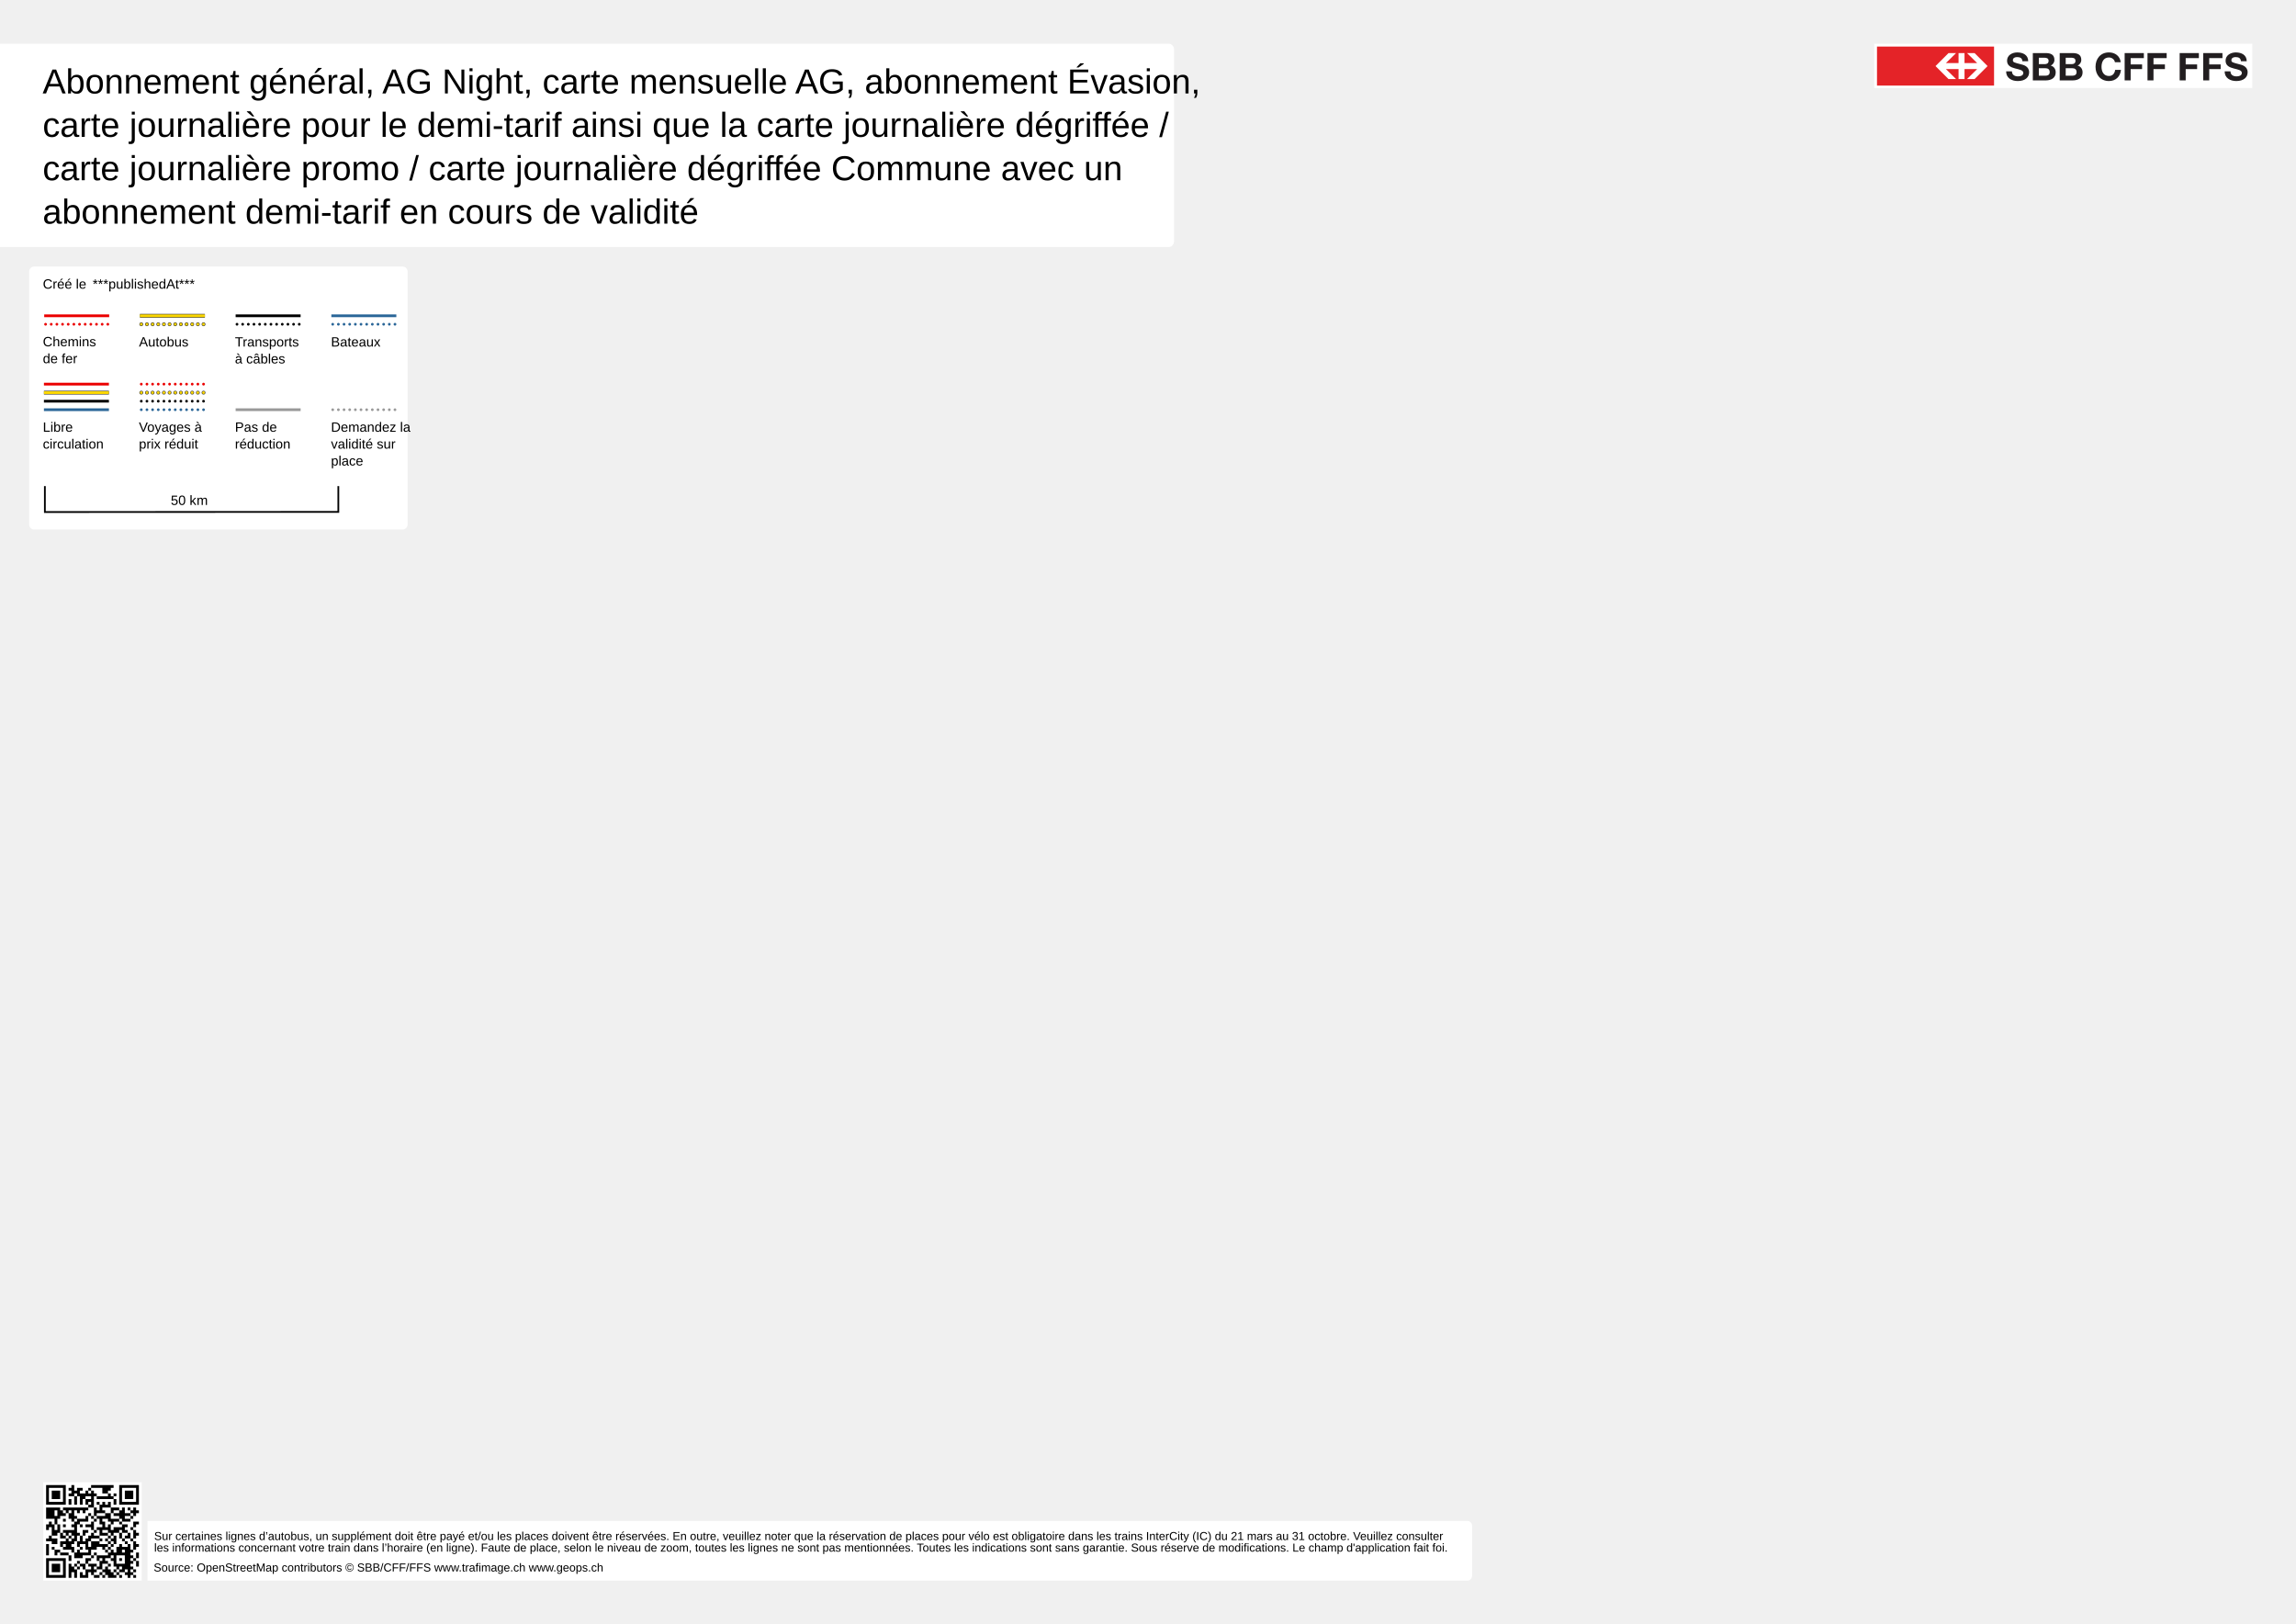
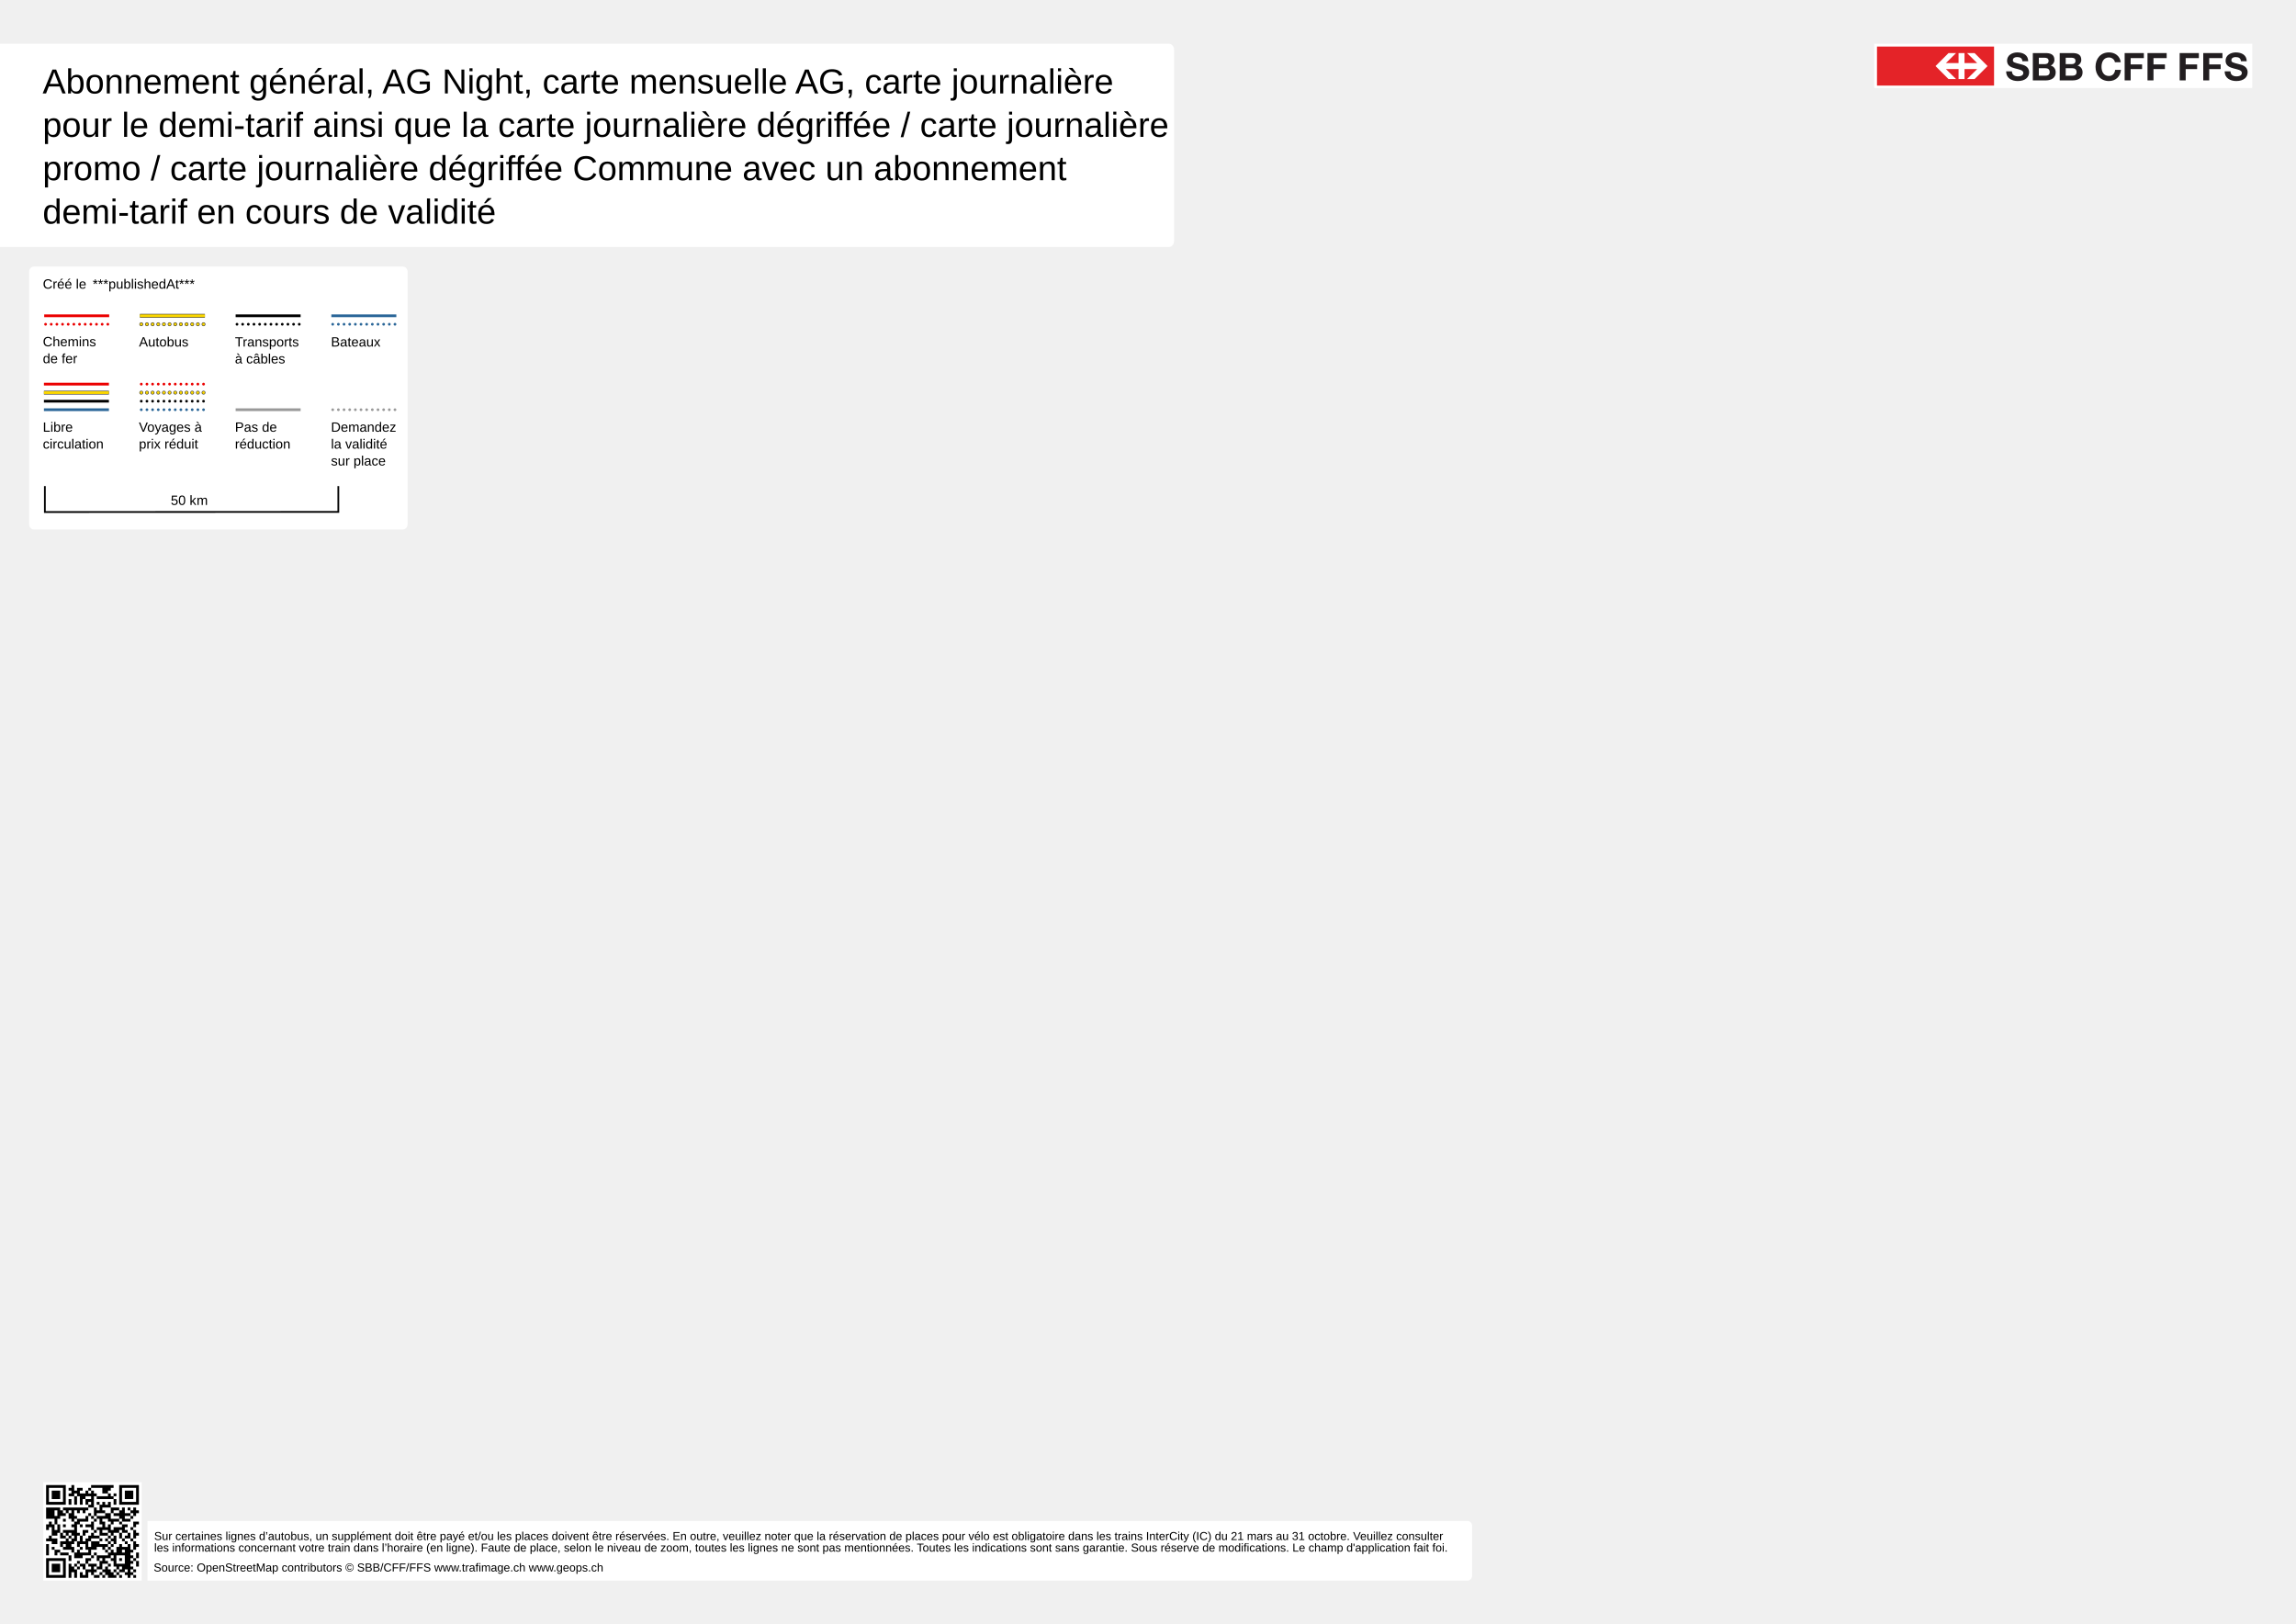
<svg xmlns="http://www.w3.org/2000/svg" id="a3" width="1587.402" height="297mm" version="1.1" viewBox="0 0 1190.551 841.89">
  <path id="rect2" d="M0 0h1190.551v841.89H0z" style="fill:none;stroke-width:0" />
  <g id="rand" transform="translate(1.85 .207)">
    <path id="rect1034" d="M74.627 788.31h684.45c1.344 0 2.432 1.224 2.432 2.735v25.487c0 1.51-1.089 2.736-2.432 2.736H74.627Z" style="fill:#fff;stroke-width:0" />
    <text id="text503" x="77.825" y="814.526" style="font-size:6px;font-family:SBBWeb-Roman,&quot;SBB Web&quot;,Arial,&quot;SBB Web&quot;">
      <tspan id="tspan84313" x="77.825" y="814.526">Source: OpenStreetMap contributors © SBB/CFF/FFS www.traﬁmage.ch www.geops.ch</tspan>
    </text>
    <text xml:space="preserve" id="text105827" x="78.083" y="798.215" style="font-style:normal;font-variant:normal;font-weight:400;font-stretch:normal;font-size:6px;line-height:1;font-family:SBBWeb-Roman,&quot;SBB Web&quot;,Arial,&quot;SBB Web&quot;;-inkscape-font-specification:&quot;SBBWeb-Roman, SBB Web, Arial, SBB Web, Normal&quot;;font-variant-ligatures:normal;font-variant-caps:normal;font-variant-numeric:normal;font-variant-east-asian:normal">
      <tspan id="tspan50162" x="78.083" y="798.215">Sur certaines lignes d’autobus, un supplément doit être payé et/ou les places doivent être réservées. En outre, veuillez noter que la réservation de places pour vélo est obligatoire dans les trains InterCity (IC) du 21 mars au 31 octobre. Veuillez consulter</tspan>
      <tspan id="tspan50164" x="78.083" y="804.215">les informations concernant votre train dans l’horaire (en ligne). Faute de place, selon le niveau de zoom, toutes les lignes ne sont pas mentionnées. Toutes les indications sont sans garantie. Sous réserve de modifications. Le champ d'application fait foi.</tspan>
    </text>
  </g>
  <g id="qr-code">
    <path id="rect23865" d="M22.453 768.451h51.024v51.024H22.453Z" style="fill:#fff;stroke-width:0" />
    <path id="path973" d="M23.91 769.91h1.458v1.458H23.91Zm1.458 0h1.458v1.458h-1.458zm1.458 0h1.458v1.458h-1.458zm1.458 0h1.457v1.458h-1.457zm1.457 0H31.2v1.458h-1.458zm1.458 0h1.458v1.458H31.2zm1.458 0h1.458v1.458h-1.458zm4.374 0h1.457v1.458h-1.457zm10.205 0h1.457v1.458h-1.457zm1.457 0h1.458v1.458h-1.458zm1.458 0h1.458v1.458h-1.458zm1.458 0h1.458v1.458h-1.458Zm1.458 0h1.458v1.458h-1.458zm1.458 0h1.458v1.458h-1.458zm1.458 0h1.458v1.458h-1.458zm1.458 0h1.457v1.458h-1.457zm4.373 0h1.458v1.458h-1.458Zm1.458 0h1.458v1.458h-1.458zm1.458 0h1.458v1.458H64.73zm1.458 0h1.457v1.458h-1.457zm1.457 0h1.458v1.458h-1.458zm1.458 0h1.458v1.458h-1.458zm1.458 0h1.458v1.458h-1.458Zm-46.651 1.458h1.458v1.458H23.91Zm8.747 0h1.458v1.458h-1.458zm2.916 0h1.458v1.458h-1.458zm1.458 0h1.457v1.458h-1.457zm2.915 0h1.458v1.458h-1.458zm1.458 0h1.458v1.458h-1.458zm4.374 0h1.458v1.458h-1.458zm7.289 0h1.458v1.458h-1.458zm1.458 0h1.458v1.458h-1.458zm1.458 0h1.458v1.458h-1.458zm5.831 0h1.458v1.458h-1.458Zm8.747 0h1.458v1.458h-1.458Zm-46.651 1.458h1.458v1.458H23.91Zm2.916 0h1.458v1.458h-1.458zm1.458 0h1.457v1.458h-1.457zm1.457 0H31.2v1.458h-1.458zm2.916 0h1.458v1.458h-1.458zm4.374 0h1.457v1.458h-1.457zm1.457 0h1.458v1.458h-1.458zm1.458 0h1.458v1.458h-1.458zm4.374 0h1.458v1.458H44.32zm2.916 0h1.457v1.458h-1.457zm5.831 0h1.458v1.458h-1.458zm1.458 0h1.458v1.458h-1.458zm7.29 0h1.457v1.458h-1.458Zm2.915 0h1.458v1.458H64.73zm1.458 0h1.457v1.458h-1.457zm1.457 0h1.458v1.458h-1.458zm2.916 0h1.458v1.458h-1.458Zm-46.651 1.458h1.458v1.457H23.91Zm2.916 0h1.458v1.457h-1.458zm1.458 0h1.457v1.457h-1.457zm1.457 0H31.2v1.457h-1.458zm2.916 0h1.458v1.457h-1.458zm2.916 0h1.458v1.457h-1.458zm1.458 0h1.457v1.457h-1.457zm2.915 0h1.458v1.457h-1.458zm1.458 0h1.458v1.457h-1.458zm1.458 0h1.458v1.457h-1.458zm1.458 0h1.458v1.457H44.32zm1.458 0h1.458v1.457h-1.458zm1.458 0h1.457v1.457h-1.457zm1.457 0h1.458v1.457h-1.458zm7.29 0h1.458v1.457h-1.458zm2.915 0h1.458v1.457h-1.458zm2.916 0h1.458v1.457h-1.458Zm2.916 0h1.458v1.457H64.73zm1.458 0h1.457v1.457h-1.457zm1.457 0h1.458v1.457h-1.458zm2.916 0h1.458v1.457h-1.458ZM23.91 775.74h1.458v1.458H23.91Zm2.916 0h1.458v1.458h-1.458zm1.458 0h1.457v1.458h-1.457zm1.457 0H31.2v1.458h-1.458zm2.916 0h1.458v1.458h-1.458zm5.831 0h1.458v1.458h-1.458zm2.916 0h1.458v1.458h-1.458zm1.458 0h1.458v1.458h-1.458zm4.374 0h1.457v1.458h-1.457zm2.915 0h1.458v1.458h-1.458zm1.458 0h1.458v1.458h-1.458Zm1.458 0h1.458v1.458h-1.458zm1.458 0h1.458v1.458h-1.458zm1.458 0h1.458v1.458h-1.458zm1.458 0h1.457v1.458h-1.457zm4.373 0h1.458v1.458h-1.458Zm2.916 0h1.458v1.458H64.73zm1.458 0h1.457v1.458h-1.457zm1.457 0h1.458v1.458h-1.458zm2.916 0h1.458v1.458h-1.458ZM23.91 777.2h1.458v1.458H23.91Zm8.747 0h1.458v1.458h-1.458zm2.916 0h1.458v1.458h-1.458zm2.915 0h1.458v1.458h-1.458zm2.916 0h1.458v1.458h-1.458zm2.916 0h1.458v1.458H44.32zm1.458 0h1.458v1.458h-1.458zm1.458 0h1.457v1.458h-1.457zm11.662 0h1.458v1.458h-1.458zm2.916 0h1.458v1.458h-1.458Zm8.747 0h1.458v1.458h-1.458Zm-46.651 1.458h1.458v1.458H23.91Zm1.458 0h1.458v1.458h-1.458zm1.458 0h1.458v1.458h-1.458zm1.458 0h1.457v1.458h-1.457zm1.457 0H31.2v1.458h-1.458zm1.458 0h1.458v1.458H31.2zm1.458 0h1.458v1.458h-1.458zm2.916 0h1.458v1.458h-1.458zm2.915 0h1.458v1.458h-1.458zm2.916 0h1.458v1.458h-1.458zm2.916 0h1.458v1.458H44.32zm2.916 0h1.457v1.458h-1.457zm2.915 0h1.458v1.458h-1.458zm2.916 0h1.458v1.458h-1.458zm2.916 0h1.458v1.458h-1.458zm2.915 0h1.458v1.458h-1.458zm2.916 0h1.458v1.458h-1.458Zm1.458 0h1.458v1.458h-1.458zm1.458 0h1.458v1.458H64.73zm1.458 0h1.457v1.458h-1.457zm1.457 0h1.458v1.458h-1.458zm1.458 0h1.458v1.458h-1.458zm1.458 0h1.458v1.458h-1.458zm-24.783 1.458h1.458v1.458h-1.458zm1.458 0h1.457v1.458h-1.457zm4.373 0h1.458v1.458h-1.458Zm1.458 0h1.458v1.458h-1.458zm1.458 0h1.458v1.458h-1.458zm1.458 0h1.458v1.458h-1.458Zm-32.073 1.458h1.458v1.458H23.91Zm1.458 0h1.458v1.458h-1.458zm1.458 0h1.458v1.458h-1.458zm1.458 0h1.457v1.458h-1.457zm1.457 0H31.2v1.458h-1.458zm2.916 0h1.458v1.458h-1.458zm1.458 0h1.458v1.458h-1.458zm1.458 0h1.458v1.458h-1.458zm1.458 0h1.457v1.458h-1.457zm1.457 0h1.458v1.458h-1.458zm1.458 0h1.458v1.458h-1.458zm1.458 0h1.458v1.458h-1.458zm1.458 0h1.458v1.458h-1.458zm1.458 0h1.458v1.458H44.32zm4.373 0h1.458v1.458h-1.458zm2.916 0h1.458v1.458h-1.458Zm5.832 0h1.457v1.458h-1.457zm1.457 0h1.458v1.458h-1.458zm1.458 0h1.458v1.458h-1.458zm2.916 0h1.458v1.458h-1.458zm2.916 0h1.457v1.458h-1.457zm2.915 0h1.458v1.458h-1.458ZM23.91 783.03h1.458v1.457H23.91Zm1.458 0h1.458v1.457h-1.458zm1.458 0h1.458v1.457h-1.458zm2.915 0H31.2v1.457h-1.458zm1.458 0h1.458v1.457H31.2zm2.916 0h1.458v1.457h-1.458zm2.916 0h1.457v1.457h-1.457zm2.915 0h1.458v1.457h-1.458zm2.916 0h1.458v1.457h-1.458zm5.831 0h1.458v1.457h-1.458zm1.458 0h1.458v1.457h-1.458zm1.458 0h1.458v1.457h-1.458Zm1.458 0h1.458v1.457h-1.458zm4.374 0h1.457v1.457h-1.457zm4.373 0h1.458v1.457h-1.458Zm1.458 0h1.458v1.457h-1.458zm4.373 0h1.458v1.457h-1.458zm1.458 0h1.458v1.457h-1.458zm1.458 0h1.458v1.457h-1.458Zm-46.651 1.457h1.458v1.458H23.91Zm1.458 0h1.458v1.458h-1.458zm1.458 0h1.458v1.458h-1.458zm2.915 0H31.2v1.458h-1.458zm1.458 0h1.458v1.458H31.2zm1.458 0h1.458v1.458h-1.458zm2.916 0h1.458v1.458h-1.458zm1.458 0h1.457v1.458h-1.457zm8.747 0h1.458v1.458h-1.458zm2.915 0h1.458v1.458h-1.458zm5.832 0h1.458v1.458h-1.458zm1.458 0h1.458v1.458h-1.458zm2.915 0h1.458v1.458h-1.458zm1.458 0h1.458v1.458h-1.458zm1.458 0h1.458v1.458h-1.458Zm1.458 0h1.458v1.458h-1.458zm1.458 0h1.458v1.458H64.73zm1.458 0h1.457v1.458h-1.457zm2.915 0h1.458v1.458h-1.458Zm-45.193 1.458h1.458v1.458H23.91Zm1.458 0h1.458v1.458h-1.458zm1.458 0h1.458v1.458h-1.458zm1.458 0h1.457v1.458h-1.457zm1.457 0H31.2v1.458h-1.458zm5.832 0h1.458v1.458h-1.458zm1.458 0h1.457v1.458h-1.457zm1.457 0h1.458v1.458h-1.458zm5.832 0h1.458v1.458H44.32zm2.916 0h1.457v1.458h-1.457zm2.915 0h1.458v1.458h-1.458zm1.458 0h1.458v1.458h-1.458Zm1.458 0h1.458v1.458h-1.458zm1.458 0h1.458v1.458h-1.458zm1.458 0h1.458v1.458h-1.458zm5.831 0h1.458v1.458h-1.458Zm1.458 0h1.458v1.458h-1.458zm4.373 0h1.458v1.458h-1.458zm-39.361 1.458h1.457v1.458h-1.457zm4.373 0h1.458v1.458h-1.458zm4.374 0h1.457v1.458h-1.457zm2.915 0h1.458v1.458h-1.458zm1.458 0h1.458v1.458h-1.458zm1.458 0h1.458v1.458h-1.458zm1.458 0h1.458v1.458H44.32zm4.373 0h1.458v1.458h-1.458zm2.916 0h1.458v1.458h-1.458Zm4.374 0h1.458v1.458h-1.458zm1.458 0h1.457v1.458h-1.457zm1.457 0h1.458v1.458h-1.458zm1.458 0h1.458v1.458h-1.458zm2.916 0h1.458v1.458h-1.458zm1.458 0h1.458v1.458H64.73zm1.458 0h1.457v1.458h-1.457zm-40.82 1.458h1.458v1.458h-1.458zm2.916 0h1.457v1.458h-1.457zm10.204 0h1.458v1.458h-1.458zm1.458 0h1.458v1.458h-1.458zm7.29 0h1.457v1.458h-1.457zm4.373 0h1.458v1.458h-1.458Zm1.458 0h1.458v1.458h-1.458zm4.374 0h1.457v1.458h-1.457zm4.373 0h1.458v1.458h-1.458Zm7.29 0h1.457v1.458h-1.458zm1.457 0h1.458v1.458h-1.458ZM23.91 790.32h1.458v1.458H23.91Zm1.458 0h1.458v1.458h-1.458zm1.458 0h1.458v1.458h-1.458zm2.915 0H31.2v1.458h-1.458zm2.916 0h1.458v1.458h-1.458zm4.374 0h1.457v1.458h-1.457zm1.457 0h1.458v1.458h-1.458zm2.916 0h1.458v1.458h-1.458zm2.916 0h1.458v1.458H44.32zm1.458 0h1.458v1.458h-1.458zm1.458 0h1.457v1.458h-1.457zm5.831 0h1.458v1.458h-1.458zm2.916 0h1.458v1.458h-1.458zm7.289 0h1.458v1.458h-1.458zm1.458 0h1.458v1.458H64.73zm4.373 0h1.458v1.458h-1.458Zm-45.193 1.458h1.458v1.458H23.91Zm2.916 0h1.458v1.458h-1.458zm2.915 0H31.2v1.458h-1.458zm8.747 0h1.458v1.458h-1.458zm8.748 0h1.457v1.458h-1.457zm2.915 0h1.458v1.458h-1.458zm1.458 0h1.458v1.458h-1.458Zm1.458 0h1.458v1.458h-1.458zm1.458 0h1.458v1.458h-1.458zm1.458 0h1.458v1.458h-1.458zm2.915 0h1.458v1.458h-1.458zm1.458 0h1.458v1.458h-1.458zm1.458 0h1.458v1.458h-1.458Zm1.458 0h1.458v1.458h-1.458zm4.373 0h1.458v1.458h-1.458zm-40.82 1.458h1.459v1.457h-1.458zm1.459 0h1.457v1.457h-1.457zm1.457 0H31.2v1.457h-1.458zm2.916 0h1.458v1.457h-1.458zm1.458 0h1.458v1.457h-1.458zm1.458 0h1.458v1.457h-1.458zm1.458 0h1.457v1.457h-1.457zm1.457 0h1.458v1.457h-1.458zm4.374 0h1.458v1.457h-1.458zm1.458 0h1.458v1.457H44.32zm4.373 0h1.458v1.457h-1.458zm2.916 0h1.458v1.457h-1.458Zm4.374 0h1.458v1.457h-1.458zm1.458 0h1.457v1.457h-1.457zm1.457 0h1.458v1.457h-1.458zm1.458 0h1.458v1.457h-1.458zm2.916 0h1.458v1.457h-1.458zm1.458 0h1.458v1.457H64.73zm4.373 0h1.458v1.457h-1.458zm-42.277 1.457h1.458v1.458h-1.458zm1.458 0h1.457v1.458h-1.457zm2.915 0h1.458v1.458H31.2zm2.916 0h1.458v1.458h-1.458zm2.916 0h1.457v1.458h-1.457zm1.457 0h1.458v1.458h-1.458zm1.458 0h1.458v1.458h-1.458zm2.916 0h1.458v1.458h-1.458zm4.374 0h1.457v1.458h-1.457zm4.373 0h1.458v1.458h-1.458Zm1.458 0h1.458v1.458h-1.458zm1.458 0h1.458v1.458h-1.458zm2.916 0h1.457v1.458h-1.457zm4.373 0h1.458v1.458h-1.458Zm4.374 0h1.457v1.458h-1.457zm2.915 0h1.458v1.458h-1.458zm1.458 0h1.458v1.458h-1.458zm-45.193 1.458h1.458v1.458h-1.458zm5.831 0h1.458v1.458H31.2zm1.458 0h1.458v1.458h-1.458zm2.916 0h1.458v1.458h-1.458zm2.915 0h1.458v1.458h-1.458zm2.916 0h1.458v1.458h-1.458zm4.374 0h1.458v1.458h-1.458zm1.458 0h1.457v1.458h-1.457zm1.457 0h1.458v1.458h-1.458zm1.458 0h1.458v1.458h-1.458zm5.832 0h1.458v1.458h-1.458zm2.915 0h1.458v1.458h-1.458zm2.916 0h1.458v1.458h-1.458Zm2.916 0h1.458v1.458H64.73zm1.458 0h1.457v1.458h-1.457zm2.915 0h1.458v1.458h-1.458ZM23.91 797.61h1.458v1.458H23.91Zm1.458 0h1.458v1.458h-1.458zm1.458 0h1.458v1.458h-1.458zm1.458 0h1.457v1.458h-1.457zm5.83 0h1.459v1.458h-1.458zm2.917 0h1.457v1.458h-1.457zm1.457 0h1.458v1.458h-1.458zm2.916 0h1.458v1.458h-1.458zm2.916 0h1.458v1.458H44.32zm1.458 0h1.458v1.458h-1.458zm5.831 0h1.458v1.458h-1.458Zm2.916 0h1.458v1.458h-1.458zm2.916 0h1.457v1.458h-1.457zm1.457 0h1.458v1.458h-1.458zm4.374 0h1.458v1.458h-1.458zm4.373 0h1.458v1.458h-1.458zm-40.82 1.458h1.459v1.458h-1.458zm1.459 0h1.457v1.458h-1.457zm2.915 0h1.458v1.458H31.2zm1.458 0h1.458v1.458h-1.458zm1.458 0h1.458v1.458h-1.458zm1.458 0h1.458v1.458h-1.458zm1.458 0h1.457v1.458h-1.457zm2.915 0h1.458v1.458h-1.458zm1.458 0h1.458v1.458h-1.458zm1.458 0h1.458v1.458h-1.458zm1.458 0h1.458v1.458H44.32zm2.916 0h1.457v1.458h-1.457zm1.457 0h1.458v1.458h-1.458zm1.458 0h1.458v1.458h-1.458zm5.832 0h1.458v1.458h-1.458zm2.915 0h1.458v1.458h-1.458zm5.832 0h1.458v1.458H64.73zm4.373 0h1.458v1.458h-1.458Zm-45.193 1.458h1.458v1.458H23.91Zm7.29 0h1.457v1.458H31.2zm2.915 0h1.458v1.458h-1.458zm1.458 0h1.458v1.458h-1.458zm4.373 0h1.458v1.458h-1.458zm4.374 0h1.458v1.458H44.32zm2.916 0h1.457v1.458h-1.457zm1.457 0h1.458v1.458h-1.458zm1.458 0h1.458v1.458h-1.458zm1.458 0h1.458v1.458h-1.458Zm1.458 0h1.458v1.458h-1.458zm1.458 0h1.458v1.458h-1.458zm2.916 0h1.457v1.458h-1.457zm4.373 0h1.458v1.458h-1.458Zm4.374 0h1.457v1.458h-1.457zm2.915 0h1.458v1.458h-1.458zm1.458 0h1.458v1.458h-1.458Zm-46.651 1.458h1.458v1.458H23.91Zm2.916 0h1.458v1.458h-1.458zm5.831 0h1.458v1.458h-1.458zm1.458 0h1.458v1.458h-1.458zm1.458 0h1.458v1.458h-1.458zm1.458 0h1.457v1.458h-1.457zm4.373 0h1.458v1.458h-1.458zm2.916 0h1.458v1.458H44.32zm1.458 0h1.458v1.458h-1.458zm1.458 0h1.457v1.458h-1.457zm1.457 0h1.458v1.458h-1.458zm4.374 0h1.458v1.458h-1.458zm2.916 0h1.458v1.458h-1.458zm4.373 0h1.458v1.458h-1.458zm1.458 0h1.458v1.458h-1.458Zm1.458 0h1.458v1.458h-1.458zm1.458 0h1.458v1.458H64.73zm1.458 0h1.457v1.458h-1.457zm2.915 0h1.458v1.458h-1.458ZM23.91 803.44h1.458v1.457H23.91Zm4.374 0h1.457v1.457h-1.457zm1.457 0H31.2v1.457h-1.458zm7.29 0h1.457v1.457h-1.457zm2.915 0h1.458v1.457h-1.458zm5.832 0h1.458v1.457h-1.458zm8.747 0h1.458v1.457h-1.458zm2.916 0h1.457v1.457h-1.457zm2.915 0h1.458v1.457h-1.458zm1.458 0h1.458v1.457h-1.458Zm2.916 0h1.458v1.457H64.73zm1.458 0h1.457v1.457h-1.457zm1.457 0h1.458v1.457h-1.458zm-43.735 1.457h1.458v1.458H23.91Zm4.374 0h1.457v1.458h-1.457zm2.915 0h1.458v1.458H31.2zm1.458 0h1.458v1.458h-1.458zm1.458 0h1.458v1.458h-1.458zm4.373 0h1.458v1.458h-1.458zm1.458 0h1.458v1.458h-1.458zm1.458 0h1.458v1.458h-1.458zm1.458 0h1.458v1.458h-1.458zm1.458 0h1.458v1.458H44.32zm1.458 0h1.458v1.458h-1.458zm2.915 0h1.458v1.458h-1.458zm7.29 0h1.458v1.458h-1.458zm1.458 0h1.457v1.458h-1.457zm1.457 0h1.458v1.458h-1.458zm1.458 0h1.458v1.458h-1.458zm1.458 0h1.458v1.458h-1.458Zm1.458 0h1.458v1.458h-1.458zm1.458 0h1.458v1.458H64.73zm1.458 0h1.457v1.458h-1.457zm4.373 0h1.458v1.458h-1.458zm-34.988 1.458h1.458v1.458h-1.458zm2.915 0h1.458v1.458h-1.458zm1.458 0h1.458v1.458h-1.458zm1.458 0h1.458v1.458h-1.458zm5.832 0h1.457v1.458h-1.457zm2.915 0h1.458v1.458h-1.458zm1.458 0h1.458v1.458h-1.458Zm1.458 0h1.458v1.458h-1.458zm1.458 0h1.458v1.458h-1.458zm1.458 0h1.458v1.458h-1.458zm2.915 0h1.458v1.458h-1.458zm5.832 0h1.458v1.458H64.73zm1.458 0h1.457v1.458h-1.457zm1.457 0h1.458v1.458h-1.458zm2.916 0h1.458v1.458h-1.458Zm-46.651 1.458h1.458v1.458H23.91Zm1.458 0h1.458v1.458h-1.458zm1.458 0h1.458v1.458h-1.458zm1.458 0h1.457v1.458h-1.457zm1.457 0H31.2v1.458h-1.458zm1.458 0h1.458v1.458H31.2zm1.458 0h1.458v1.458h-1.458zm2.916 0h1.458v1.458h-1.458zm8.747 0h1.458v1.458H44.32zm1.458 0h1.458v1.458h-1.458zm4.373 0h1.458v1.458h-1.458zm2.916 0h1.458v1.458h-1.458zm4.374 0h1.457v1.458h-1.457zm1.457 0h1.458v1.458h-1.458zm2.916 0h1.458v1.458h-1.458Zm2.916 0h1.458v1.458H64.73zm1.458 0h1.457v1.458h-1.457zm2.915 0h1.458v1.458h-1.458Zm-45.193 1.458h1.458v1.458H23.91Zm8.747 0h1.458v1.458h-1.458zm7.29 0h1.457v1.458h-1.458zm4.373 0h1.458v1.458H44.32zm7.29 0h1.457v1.458h-1.458Zm1.457 0h1.458v1.458h-1.458zm1.458 0h1.458v1.458h-1.458zm4.373 0h1.458v1.458h-1.458zm5.832 0h1.458v1.458H64.73zm1.458 0h1.457v1.458h-1.457zm1.457 0h1.458v1.458h-1.458zm2.916 0h1.458v1.458h-1.458ZM23.91 810.73h1.458v1.458H23.91Zm2.916 0h1.458v1.458h-1.458zm1.458 0h1.457v1.458h-1.457zm1.457 0H31.2v1.458h-1.458zm2.916 0h1.458v1.458h-1.458zm2.916 0h1.458v1.458h-1.458zm2.915 0h1.458v1.458h-1.458zm2.916 0h1.458v1.458h-1.458zm1.458 0h1.458v1.458h-1.458zm2.916 0h1.458v1.458h-1.458zm1.458 0h1.457v1.458h-1.457zm1.457 0h1.458v1.458h-1.458zm2.916 0h1.458v1.458h-1.458Zm4.374 0h1.458v1.458h-1.458zm2.915 0h1.458v1.458h-1.458zm1.458 0h1.458v1.458h-1.458zm1.458 0h1.458v1.458h-1.458Zm1.458 0h1.458v1.458h-1.458zm1.458 0h1.458v1.458H64.73zm1.458 0h1.457v1.458h-1.457zm4.373 0h1.458v1.458h-1.458Zm-46.651 1.458h1.458v1.457H23.91Zm2.916 0h1.458v1.457h-1.458zm1.458 0h1.457v1.457h-1.457zm1.457 0H31.2v1.457h-1.458zm2.916 0h1.458v1.457h-1.458zm2.916 0h1.458v1.457h-1.458zm1.458 0h1.457v1.457h-1.457zm2.915 0h1.458v1.457h-1.458zm2.916 0h1.458v1.457h-1.458zm4.374 0h1.457v1.457h-1.457zm2.915 0h1.458v1.457h-1.458zm1.458 0h1.458v1.457h-1.458Zm2.916 0h1.458v1.457h-1.458zm5.831 0h1.458v1.457h-1.458zm2.916 0h1.458v1.457h-1.458zm1.458 0h1.458v1.457H64.73zm1.458 0h1.457v1.457h-1.457zm1.457 0h1.458v1.457h-1.458zm-43.735 1.457h1.458v1.458H23.91Zm2.916 0h1.458v1.458h-1.458zm1.458 0h1.457v1.458h-1.457zm1.457 0H31.2v1.458h-1.458zm2.916 0h1.458v1.458h-1.458zm2.916 0h1.458v1.458h-1.458zm1.458 0h1.457v1.458h-1.457zm1.457 0h1.458v1.458h-1.458zm5.832 0h1.458v1.458H44.32zm1.458 0h1.458v1.458h-1.458zm1.458 0h1.457v1.458h-1.457zm1.457 0h1.458v1.458h-1.458zm4.374 0h1.458v1.458h-1.458zm1.458 0h1.458v1.458h-1.458zm1.458 0h1.458v1.458h-1.458zm2.915 0h1.458v1.458h-1.458zm2.916 0h1.458v1.458h-1.458Zm1.458 0h1.458v1.458h-1.458zm2.916 0h1.457v1.458h-1.457zm2.915 0h1.458v1.458h-1.458Zm-45.193 1.458h1.458v1.458H23.91Zm8.747 0h1.458v1.458h-1.458zm2.916 0h1.458v1.458h-1.458zm2.915 0h1.458v1.458h-1.458zm2.916 0h1.458v1.458h-1.458zm2.916 0h1.458v1.458H44.32zm2.916 0h1.457v1.458h-1.457zm4.373 0h1.458v1.458h-1.458Zm2.916 0h1.458v1.458h-1.458zm1.458 0h1.458v1.458h-1.458zm1.458 0h1.457v1.458h-1.457zm2.915 0h1.458v1.458h-1.458zm4.374 0h1.458v1.458H64.73zm1.458 0h1.457v1.458h-1.457zm1.457 0h1.458v1.458h-1.458zm-43.735 1.458h1.458v1.458H23.91Zm1.458 0h1.458v1.458h-1.458zm1.458 0h1.458v1.458h-1.458zm1.458 0h1.457v1.458h-1.457zm1.457 0H31.2v1.458h-1.458zm1.458 0h1.458v1.458H31.2zm1.458 0h1.458v1.458h-1.458zm2.916 0h1.458v1.458h-1.458zm2.915 0h1.458v1.458h-1.458zm2.916 0h1.458v1.458h-1.458zm1.458 0h1.458v1.458h-1.458zm1.458 0h1.458v1.458H44.32zm4.373 0h1.458v1.458h-1.458zm1.458 0h1.458v1.458h-1.458zm2.916 0h1.458v1.458h-1.458zm2.916 0h1.458v1.458h-1.458zm1.458 0h1.457v1.458h-1.457zm1.457 0h1.458v1.458h-1.458zm2.916 0h1.458v1.458h-1.458Zm4.374 0h1.457v1.458h-1.457zm2.915 0h1.458v1.458h-1.458z" style="display:inline;fill:#000;stroke-width:.208" />
  </g>
  <g id="sbb">
    <path id="rect22814" d="M971.83 22.677h196.044v22.94H971.83z" style="fill:#fff;stroke-width:0" />
    <path id="rect397399" d="M973.281 23.927h192.107v20.659H973.281z" style="fill:#fff;stroke-width:0" />
    <path id="path2879" d="M973.28 44.374h60.703V24.139h-60.702v20.235Z" style="fill:#e42328;stroke-width:0" />
    <path id="path2881" d="M1009.012 32.708h6.564v-5.196h3.091v5.196h6.563l-5.28-5.196h3.918l6.745 6.745-6.745 6.744h-3.92l5.28-5.196h-6.56v5.196h-3.093v-5.196h-6.563l5.28 5.196h-3.916l-6.744-6.744 6.744-6.745h3.917" style="fill:#fff;stroke-width:0" />
    <path id="path2883" d="M1040.247 36.972c-.039 3.492 2.896 5.04 6.03 5.04 3.848 0 5.891-1.944 5.891-4.543 0-3.212-3.173-3.867-4.205-4.123-3.55-.913-4.224-1.052-4.224-2.142 0-1.19 1.15-1.606 2.143-1.606 1.488 0 2.698.435 2.796 2.143h3.015c0-3.273-2.717-4.561-5.672-4.561-2.559 0-5.296 1.388-5.296 4.285 0 2.658 2.122 3.471 4.226 4.026 2.082.554 4.203.813 4.203 2.339 0 1.448-1.666 1.766-2.757 1.766-1.666 0-3.133-.735-3.133-2.62" style="fill:#221e20;stroke-width:0" />
    <path id="path2885" d="M1057.203 29.933h2.915c1.11 0 2.143.277 2.143 1.626 0 1.19-.814 1.686-1.904 1.686h-3.154v-3.312Zm-3.113 11.741h6.861c2.559 0 5-1.23 5-4.106 0-1.764-.875-3.094-2.6-3.59a3.106 3.106 0 0 0 1.926-2.956c0-2.637-1.826-3.51-4.524-3.51h-6.663v14.162Zm3.113-6.307h3.39c1.329 0 2.241.576 2.241 2.023 0 1.467-1.07 1.865-2.3 1.865h-3.33" style="fill:#221e20;fill-rule:evenodd;stroke-width:0" />
    <path id="path2887" d="M1071.14 29.933h2.916c1.11 0 2.142.277 2.142 1.626 0 1.19-.813 1.686-1.904 1.686h-3.154v-3.312Zm-3.113 11.741h6.861c2.56 0 4.998-1.23 4.998-4.106 0-1.764-.872-3.094-2.598-3.59a3.106 3.106 0 0 0 1.924-2.956c0-2.637-1.824-3.51-4.522-3.51h-6.663v14.162Zm3.115-6.307h3.39c1.33 0 2.242.576 2.242 2.023 0 1.467-1.07 1.865-2.3 1.865h-3.331" style="fill:#221e20;fill-rule:evenodd;stroke-width:0" />
    <path id="path2889" d="M1099.666 32.272c-.377-3.272-2.994-5.096-6.108-5.096-4.384 0-6.96 3.273-6.96 7.477 0 4.086 2.576 7.358 6.96 7.358 3.471 0 5.91-2.26 6.227-5.792h-3.016c-.237 1.865-1.308 3.173-3.211 3.173-2.796 0-3.849-2.38-3.849-4.74 0-2.479 1.053-4.86 3.849-4.86 1.546 0 2.896 1.071 3.094 2.479" style="fill:#221e20;stroke-width:0" />
    <path id="path2891" d="M1101.702 41.674h3.114v-5.851h5.93v-2.42h-5.93v-3.272h6.842v-2.617h-9.956" style="fill:#221e20;stroke-width:0" />
    <path id="path2893" d="M1113.551 41.674h3.105v-5.851h5.924v-2.42h-5.926v-3.272h6.835v-2.617h-9.938" style="fill:#221e20;stroke-width:0" />
    <path id="path2895" d="M1130.233 41.674h3.122v-5.851h5.924v-2.42h-5.924v-3.272h6.834v-2.617h-9.955" style="fill:#221e20;stroke-width:0" />
    <path id="path2897" d="M1142.457 41.674h3.104v-5.851h5.924v-2.42h-5.924v-3.272h6.852v-2.617h-9.957" style="fill:#221e20;stroke-width:0" />
    <path id="path2899" d="M1153.554 36.972c-.035 3.492 2.89 5.04 6.031 5.04 3.854 0 5.889-1.944 5.889-4.543 0-3.212-3.177-3.867-4.194-4.123-3.55-.913-4.228-1.052-4.228-2.142 0-1.19 1.141-1.606 2.142-1.606 1.48 0 2.695.435 2.801 2.143h2.998c0-3.273-2.712-4.561-5.656-4.561-2.57 0-5.3 1.388-5.3 4.285 0 2.658 2.124 3.471 4.23 4.026 2.07.554 4.193.813 4.193 2.339 0 1.448-1.66 1.766-2.748 1.766-1.678 0-3.14-.735-3.14-2.62" style="fill:#221e20;stroke-width:0" />
  </g>
  <g id="title">
    <path id="path523" d="M-.224 22.677h606.376c1.455 0 2.634 1.393 2.634 3.108v99.158c0 1.716-1.179 3.11-2.634 3.11H-.224Z" style="fill:#fff;stroke-width:0" />
    <text id="text745" x="22.102" y="48.444" style="font-style:normal;font-variant:normal;font-weight:400;font-stretch:normal;font-size:18px;font-family:SBBWeb-Light,&quot;SBB Web&quot;,Arial,&quot;SBB Web&quot;;-inkscape-font-specification:&quot;SBBWeb-Light, SBB Web, Arial, SBB Web, Normal&quot;;font-variant-ligatures:normal;font-variant-caps:normal;font-variant-numeric:normal;font-variant-east-asian:normal;isolation:isolate">
-       <tspan id="tspan1036" x="22.102" y="48.444">Abonnement général, AG Night, carte mensuelle AG, abonnement Évasion,</tspan>
-       <tspan id="tspan1038" x="22.102" y="70.944">carte journalière pour le demi-tarif ainsi que la carte journalière dégriffée /</tspan>
-       <tspan id="tspan1040" x="22.102" y="93.444">carte journalière promo / carte journalière dégriffée Commune avec un</tspan>
-       <tspan id="tspan1042" x="22.102" y="115.944">abonnement demi-tarif en cours de validité</tspan>
+       <tspan id="tspan2755" x="22.102" y="48.444">
+         <tspan id="tspan338">Abonnement général, AG Night, carte mensuelle AG, carte journalière</tspan>
+       </tspan>
+       <tspan id="tspan2757" x="22.102" y="70.944">
+         <tspan id="tspan2759">pour le demi-tarif ainsi que la carte journalière dégriffée / carte journalière</tspan>
+       </tspan>
+       <tspan id="tspan2763" x="22.102" y="93.444">
+         <tspan id="tspan2765">promo / carte journalière dégriffée Commune avec un abonnement</tspan>
+       </tspan>
+       <tspan id="tspan2768" x="22.102" y="115.944">
+         <tspan id="tspan2770">demi-tarif en cours de validité</tspan>
+       </tspan>
    </text>
  </g>
  <g id="legend" transform="translate(0 21)">
    <rect id="rect426128-0-8-3-9-2" width="196.237" height="136.327" x="15.117" y="117.193" rx="2.551" ry="2.653" style="fill:#fff;stroke-width:0" />
    <g id="scaleline" transform="translate(0 4.5)">
      <path id="rect2491" d="M22.815 226.519h135.509v13.898H22.815Z" style="fill:#fff;stroke-width:0" />
      <g id="text2343" style="isolation:isolate">
        <text id="text756" style="font-size:7px;font-family:SBBWeb-Roman,&quot;SBB Web&quot;,Arial,&quot;SBB Web&quot;;isolation:isolate" transform="translate(88.55 236.294)">
          <tspan id="tspan750" x="0" y="0">50</tspan>
          <tspan id="tspan752" x="9.731" y="0" style="letter-spacing:.003em">k</tspan>
          <tspan id="tspan754" x="13.388" y="0">m</tspan>
        </text>
      </g>
      <path id="path1881" d="M175.435 226.52v13.371l-152.168.074V226.52" style="fill:none;stroke:#000;stroke-width:.903px;stroke-miterlimit:3" />
    </g>
    <g id="g777">
      <text id="text763" style="font-style:normal;font-variant:normal;font-weight:400;font-stretch:normal;font-size:7px;font-family:SBBWeb-Roman,&quot;SBB Web&quot;,Arial,&quot;SBB Web&quot;;-inkscape-font-specification:&quot;SBBWeb-Roman, SBB Web, Arial, SBB Web, Normal&quot;;font-variant-ligatures:normal;font-variant-caps:normal;font-variant-numeric:normal;font-variant-east-asian:normal;isolation:isolate" transform="translate(22.21 158.543)">
        <tspan id="tspan50266" x="0" y="0">Chemins</tspan>
        <tspan id="tspan50268" x="0" y="8.75">de fer</tspan>
      </text>
      <g id="g775">
        <path id="line765" d="M23.628 142.724h32.28" style="fill:none;stroke:#eb0000;stroke-width:1.417px;stroke-linecap:square;stroke-miterlimit:3" />
        <g id="g773">
          <path id="line767" d="M23.628 147.113v0" style="fill:none;stroke:#eb0000;stroke-width:1.417px;stroke-linecap:round;stroke-miterlimit:3" />
          <path id="line769" d="M26.563 147.113H54.44" style="fill:none;stroke:#eb0000;stroke-width:1.417px;stroke-linecap:round;stroke-miterlimit:3;stroke-dasharray:0,0,0,2.934" />
          <path id="line771" d="M55.908 147.113v0" style="fill:none;stroke:#eb0000;stroke-width:1.417px;stroke-linecap:round;stroke-miterlimit:3" />
        </g>
      </g>
    </g>
    <g id="g795">
      <text id="text781" style="font-style:normal;font-variant:normal;font-weight:400;font-stretch:normal;font-size:7px;font-family:SBBWeb-Roman,&quot;SBB Web&quot;,Arial,&quot;SBB Web&quot;;-inkscape-font-specification:&quot;SBBWeb-Roman, SBB Web, Arial, SBB Web, Normal&quot;;font-variant-ligatures:normal;font-variant-caps:normal;font-variant-numeric:normal;font-variant-east-asian:normal;isolation:isolate" transform="translate(121.817 158.665)">
        <tspan id="tspan50288" x="0" y="0">Transports</tspan>
        <tspan id="tspan50290" x="0" y="8.75">à câbles</tspan>
      </text>
      <g id="g793">
        <path id="line783" d="M122.891 142.724h32.279" style="fill:none;stroke:#000;stroke-width:1.417px;stroke-linecap:square;stroke-miterlimit:3" />
        <g id="g791">
          <path id="line785" d="M122.891 147.113v0" style="fill:none;stroke:#000;stroke-width:1.417px;stroke-linecap:round;stroke-miterlimit:3" />
          <path id="line787" d="M125.825 147.113h27.878" style="fill:none;stroke:#000;stroke-width:1.417px;stroke-linecap:round;stroke-miterlimit:3;stroke-dasharray:0,0,0,2.934" />
          <path id="line789" d="M155.17 147.113v0" style="fill:none;stroke:#000;stroke-width:1.417px;stroke-linecap:round;stroke-miterlimit:3" />
        </g>
      </g>
    </g>
    <g id="g838" transform="translate(0 6)">
      <g id="text402292-9-5-9-7-1" style="isolation:isolate">
        <text id="text809" style="font-style:normal;font-variant:normal;font-weight:400;font-stretch:normal;font-size:7px;font-family:SBBWeb-Roman,&quot;SBB Web&quot;,Arial,&quot;SBB Web&quot;;-inkscape-font-specification:&quot;SBBWeb-Roman, SBB Web, Arial, SBB Web, Normal&quot;;font-variant-ligatures:normal;font-variant-caps:normal;font-variant-numeric:normal;font-variant-east-asian:normal;isolation:isolate" transform="translate(171.621 196.83)">
-           <tspan id="tspan51026" x="0" y="0">Demandez la</tspan>
-           <tspan id="tspan51028" x="0" y="8.75">validité sur</tspan>
-           <tspan id="tspan51030" x="0" y="17.5">place</tspan>
+           <tspan id="tspan316" x="0" y="0">Demandez</tspan>
+           <tspan id="tspan318" x="0" y="8.75">la validité</tspan>
+           <tspan id="tspan424" x="0" y="17.5">sur place</tspan>
        </text>
      </g>
      <g id="g836">
        <path id="line830" d="M172.523 185.415v0" style="fill:none;stroke:#999;stroke-width:1.417px;stroke-linecap:round;stroke-miterlimit:3" />
        <path id="line832" d="M175.457 185.415h27.878" style="fill:none;stroke:#999;stroke-width:1.417px;stroke-linecap:round;stroke-miterlimit:3;stroke-dasharray:0,0,0,2.934" />
        <path id="line834" d="M204.802 185.415v0" style="fill:none;stroke:#999;stroke-width:1.417px;stroke-linecap:round;stroke-miterlimit:3" />
      </g>
    </g>
    <g id="g866">
      <text id="text852" style="font-style:normal;font-variant:normal;font-weight:400;font-stretch:normal;font-size:7px;font-family:SBBWeb-Roman,&quot;SBB Web&quot;,Arial,&quot;SBB Web&quot;;-inkscape-font-specification:&quot;SBBWeb-Roman, SBB Web, Arial, SBB Web, Normal&quot;;font-variant-ligatures:normal;font-variant-caps:normal;font-variant-numeric:normal;font-variant-east-asian:normal;isolation:isolate" transform="translate(171.621 158.665)">
        <tspan id="tspan50310" x="0" y="0">Bateaux</tspan>
      </text>
      <g id="g864">
        <path id="line854" d="M172.523 142.724h32.279" style="fill:none;stroke:#2a6698;stroke-width:1.417px;stroke-linecap:square;stroke-miterlimit:3" />
        <g id="g862">
          <path id="line856" d="M172.523 147.113v0" style="fill:none;stroke:#2a6698;stroke-width:1.417px;stroke-linecap:round;stroke-miterlimit:3" />
          <path id="line858" d="M175.457 147.113h27.878" style="fill:none;stroke:#2a6698;stroke-width:1.417px;stroke-linecap:round;stroke-miterlimit:3;stroke-dasharray:0,0,0,2.934" />
          <path id="line860" d="M204.802 147.113v0" style="fill:none;stroke:#2a6698;stroke-width:1.417px;stroke-linecap:round;stroke-miterlimit:3" />
        </g>
      </g>
    </g>
    <g id="g904">
      <text id="text880" style="font-style:normal;font-variant:normal;font-weight:400;font-stretch:normal;font-size:7px;font-family:SBBWeb-Roman,&quot;SBB Web&quot;,Arial,&quot;SBB Web&quot;;-inkscape-font-specification:&quot;SBBWeb-Roman, SBB Web, Arial, SBB Web, Normal&quot;;font-variant-ligatures:normal;font-variant-caps:normal;font-variant-numeric:normal;font-variant-east-asian:normal;isolation:isolate" transform="translate(72.072 158.652)">
        <tspan id="tspan50204" x="0" y="0">Autobus</tspan>
      </text>
      <g id="g902">
        <path id="line882" d="M73.547 142.724h31.707" style="fill:none;stroke:#3b3b3b;stroke-width:1.984px;stroke-linecap:square;stroke-miterlimit:3" />
        <g id="g890">
          <path id="line884" d="M73.26 147.113v0" style="fill:none;stroke:#3b3b3b;stroke-width:1.984px;stroke-linecap:round;stroke-miterlimit:3" />
          <path id="line886" d="M76.194 147.113h27.878" style="fill:none;stroke:#3b3b3b;stroke-width:1.984px;stroke-linecap:round;stroke-miterlimit:3;stroke-dasharray:0,0,0,2.934" />
          <path id="line888" d="M105.539 147.113v0" style="fill:none;stroke:#3b3b3b;stroke-width:1.984px;stroke-linecap:round;stroke-miterlimit:3" />
        </g>
        <path id="line892" d="M73.26 142.724h32.279" style="fill:none;stroke:#fbd700;stroke-width:1.417px;stroke-linecap:square;stroke-miterlimit:3" />
        <g id="g900">
          <path id="line894" d="M73.26 147.113v0" style="fill:none;stroke:#fbd700;stroke-width:1.417px;stroke-linecap:round;stroke-miterlimit:3" />
          <path id="line896" d="M76.194 147.113h27.878" style="fill:none;stroke:#fbd700;stroke-width:1.417px;stroke-linecap:round;stroke-miterlimit:3;stroke-dasharray:0,0,0,2.934" />
          <path id="line898" d="M105.539 147.113v0" style="fill:none;stroke:#fbd700;stroke-width:1.417px;stroke-linecap:round;stroke-miterlimit:3" />
        </g>
      </g>
    </g>
    <g id="g937" transform="translate(0 6)">
      <g id="text402292-9-5-9" style="isolation:isolate">
        <text id="text920" style="font-style:normal;font-variant:normal;font-weight:400;font-stretch:normal;font-size:7px;font-family:SBBWeb-Roman,&quot;SBB Web&quot;,Arial,&quot;SBB Web&quot;;-inkscape-font-specification:&quot;SBBWeb-Roman, SBB Web, Arial, SBB Web, Normal&quot;;font-variant-ligatures:normal;font-variant-caps:normal;font-variant-numeric:normal;font-variant-east-asian:normal;isolation:isolate" transform="translate(22.21 196.83)">
          <tspan id="tspan51070" x="0" y="0">Libre</tspan>
          <tspan id="tspan51072" x="0" y="8.75">circulation</tspan>
        </text>
      </g>
      <g id="g935">
        <path id="line923" d="M23.485 172.15h32.279" style="fill:none;stroke:#eb0000;stroke-width:1.417px;stroke-linecap:square;stroke-miterlimit:3" />
        <path id="line925" d="M23.485 180.994h32.279" style="fill:none;stroke:#000;stroke-width:1.417px;stroke-linecap:square;stroke-miterlimit:3" />
        <path id="line927" d="M23.486 185.415h32.279" style="fill:none;stroke:#2a6698;stroke-width:1.417px;stroke-linecap:square;stroke-miterlimit:3" />
        <g id="g933">
          <path id="line929" d="M23.772 176.572h31.707" style="fill:none;stroke:#3b3b3b;stroke-width:1.984px;stroke-linecap:square;stroke-miterlimit:3" />
          <path id="line931" d="M23.485 176.572h32.279" style="fill:none;stroke:#fbd700;stroke-width:1.417px;stroke-linecap:square;stroke-miterlimit:3" />
        </g>
      </g>
    </g>
    <g id="g1019" transform="translate(0 6)">
      <text id="text975" style="font-style:normal;font-variant:normal;font-weight:400;font-stretch:normal;font-size:7px;font-family:SBBWeb-Roman,&quot;SBB Web&quot;,Arial,&quot;SBB Web&quot;;-inkscape-font-specification:&quot;SBBWeb-Roman, SBB Web, Arial, SBB Web, Normal&quot;;font-variant-ligatures:normal;font-variant-caps:normal;font-variant-numeric:normal;font-variant-east-asian:normal;isolation:isolate" transform="translate(72.014 196.83)">
        <tspan id="tspan51142" x="0" y="0">Voyages à</tspan>
        <tspan id="tspan51144" x="0" y="8.75">prix réduit</tspan>
      </text>
      <g id="g983">
        <path id="line977" d="M73.261 172.15v0" style="fill:none;stroke:#eb0000;stroke-width:1.417px;stroke-linecap:round;stroke-miterlimit:3" />
        <path id="line979" d="M76.195 172.15h27.878" style="fill:none;stroke:#eb0000;stroke-width:1.417px;stroke-linecap:round;stroke-miterlimit:3;stroke-dasharray:0,0,0,2.934" />
        <path id="line981" d="M105.54 172.15v0" style="fill:none;stroke:#eb0000;stroke-width:1.417px;stroke-linecap:round;stroke-miterlimit:3" />
      </g>
      <g id="g991">
        <path id="line985" d="M73.261 180.994v0" style="fill:none;stroke:#000;stroke-width:1.417px;stroke-linecap:round;stroke-miterlimit:3" />
        <path id="line987" d="M76.195 180.994h27.878" style="fill:none;stroke:#000;stroke-width:1.417px;stroke-linecap:round;stroke-miterlimit:3;stroke-dasharray:0,0,0,2.934" />
        <path id="line989" d="M105.54 180.994v0" style="fill:none;stroke:#000;stroke-width:1.417px;stroke-linecap:round;stroke-miterlimit:3" />
      </g>
      <g id="g999">
        <path id="line993" d="M73.261 185.415v0" style="fill:none;stroke:#2a6698;stroke-width:1.417px;stroke-linecap:round;stroke-miterlimit:3" />
        <path id="line995" d="M76.195 185.415h27.878" style="fill:none;stroke:#2a6698;stroke-width:1.417px;stroke-linecap:round;stroke-miterlimit:3;stroke-dasharray:0,0,0,2.934" />
        <path id="line997" d="M105.54 185.415v0" style="fill:none;stroke:#2a6698;stroke-width:1.417px;stroke-linecap:round;stroke-miterlimit:3" />
      </g>
      <g id="g1017">
        <g id="g1007">
          <path id="line1001" d="M73.261 176.572v0" style="fill:none;stroke:#3b3b3b;stroke-width:1.984px;stroke-linecap:round;stroke-miterlimit:3" />
          <path id="line1003" d="M76.195 176.572h27.878" style="fill:none;stroke:#3b3b3b;stroke-width:1.984px;stroke-linecap:round;stroke-miterlimit:3;stroke-dasharray:0,0,0,2.934" />
          <path id="line1005" d="M105.54 176.572v0" style="fill:none;stroke:#3b3b3b;stroke-width:1.984px;stroke-linecap:round;stroke-miterlimit:3" />
        </g>
        <g id="g1015">
          <path id="line1009" d="M73.261 176.572v0" style="fill:none;stroke:#fbd700;stroke-width:1.417px;stroke-linecap:round;stroke-miterlimit:3" />
          <path id="line1011" d="M76.195 176.572h27.878" style="fill:none;stroke:#fbd700;stroke-width:1.417px;stroke-linecap:round;stroke-miterlimit:3;stroke-dasharray:0,0,0,2.934" />
          <path id="line1013" d="M105.54 176.572v0" style="fill:none;stroke:#fbd700;stroke-width:1.417px;stroke-linecap:round;stroke-miterlimit:3" />
        </g>
      </g>
    </g>
    <g id="g1048" transform="translate(0 6)">
      <g id="text402292-9-5-9-7" style="isolation:isolate">
        <text id="text1043" style="font-style:normal;font-variant:normal;font-weight:400;font-stretch:normal;font-size:7px;font-family:SBBWeb-Roman,&quot;SBB Web&quot;,Arial,&quot;SBB Web&quot;;-inkscape-font-specification:&quot;SBBWeb-Roman, SBB Web, Arial, SBB Web, Normal&quot;;font-variant-ligatures:normal;font-variant-caps:normal;font-variant-numeric:normal;font-variant-east-asian:normal;isolation:isolate" transform="translate(121.818 196.83)">
          <tspan id="tspan50432" x="0" y="0">Pas de</tspan>
          <tspan id="tspan50434" x="0" y="8.75">réduction</tspan>
        </text>
      </g>
      <path id="line1046" d="M122.891 185.415h32.28" style="fill:none;stroke:#999;stroke-width:1.417px;stroke-linecap:square;stroke-miterlimit:3" />
    </g>
    <g id="state-publisher">
      <g id="text2350" style="isolation:isolate" transform="translate(-3)">
        <text id="text1052" style="font-size:7px;font-family:SBBWeb-Roman,&quot;SBB Web&quot;,Arial,&quot;SBB Web&quot;;isolation:isolate" transform="translate(51.046 128.648)">
          <tspan id="tspan1050" x="0" y="0">***publishedAt***</tspan>
        </text>
      </g>
      <g id="text2347" style="isolation:isolate">
        <text id="text1057" style="font-style:normal;font-variant:normal;font-weight:400;font-stretch:normal;font-size:7px;font-family:SBBWeb-Roman,&quot;SBB Web&quot;,Arial,&quot;SBB Web&quot;;-inkscape-font-specification:&quot;SBBWeb-Roman, SBB Web, Arial, SBB Web, Normal&quot;;font-variant-ligatures:normal;font-variant-caps:normal;font-variant-numeric:normal;font-variant-east-asian:normal;isolation:isolate" transform="translate(22.21 128.648)">
          <tspan id="tspan44990" x="0" y="0">Créé le</tspan>
        </text>
      </g>
    </g>
  </g>
</svg>
